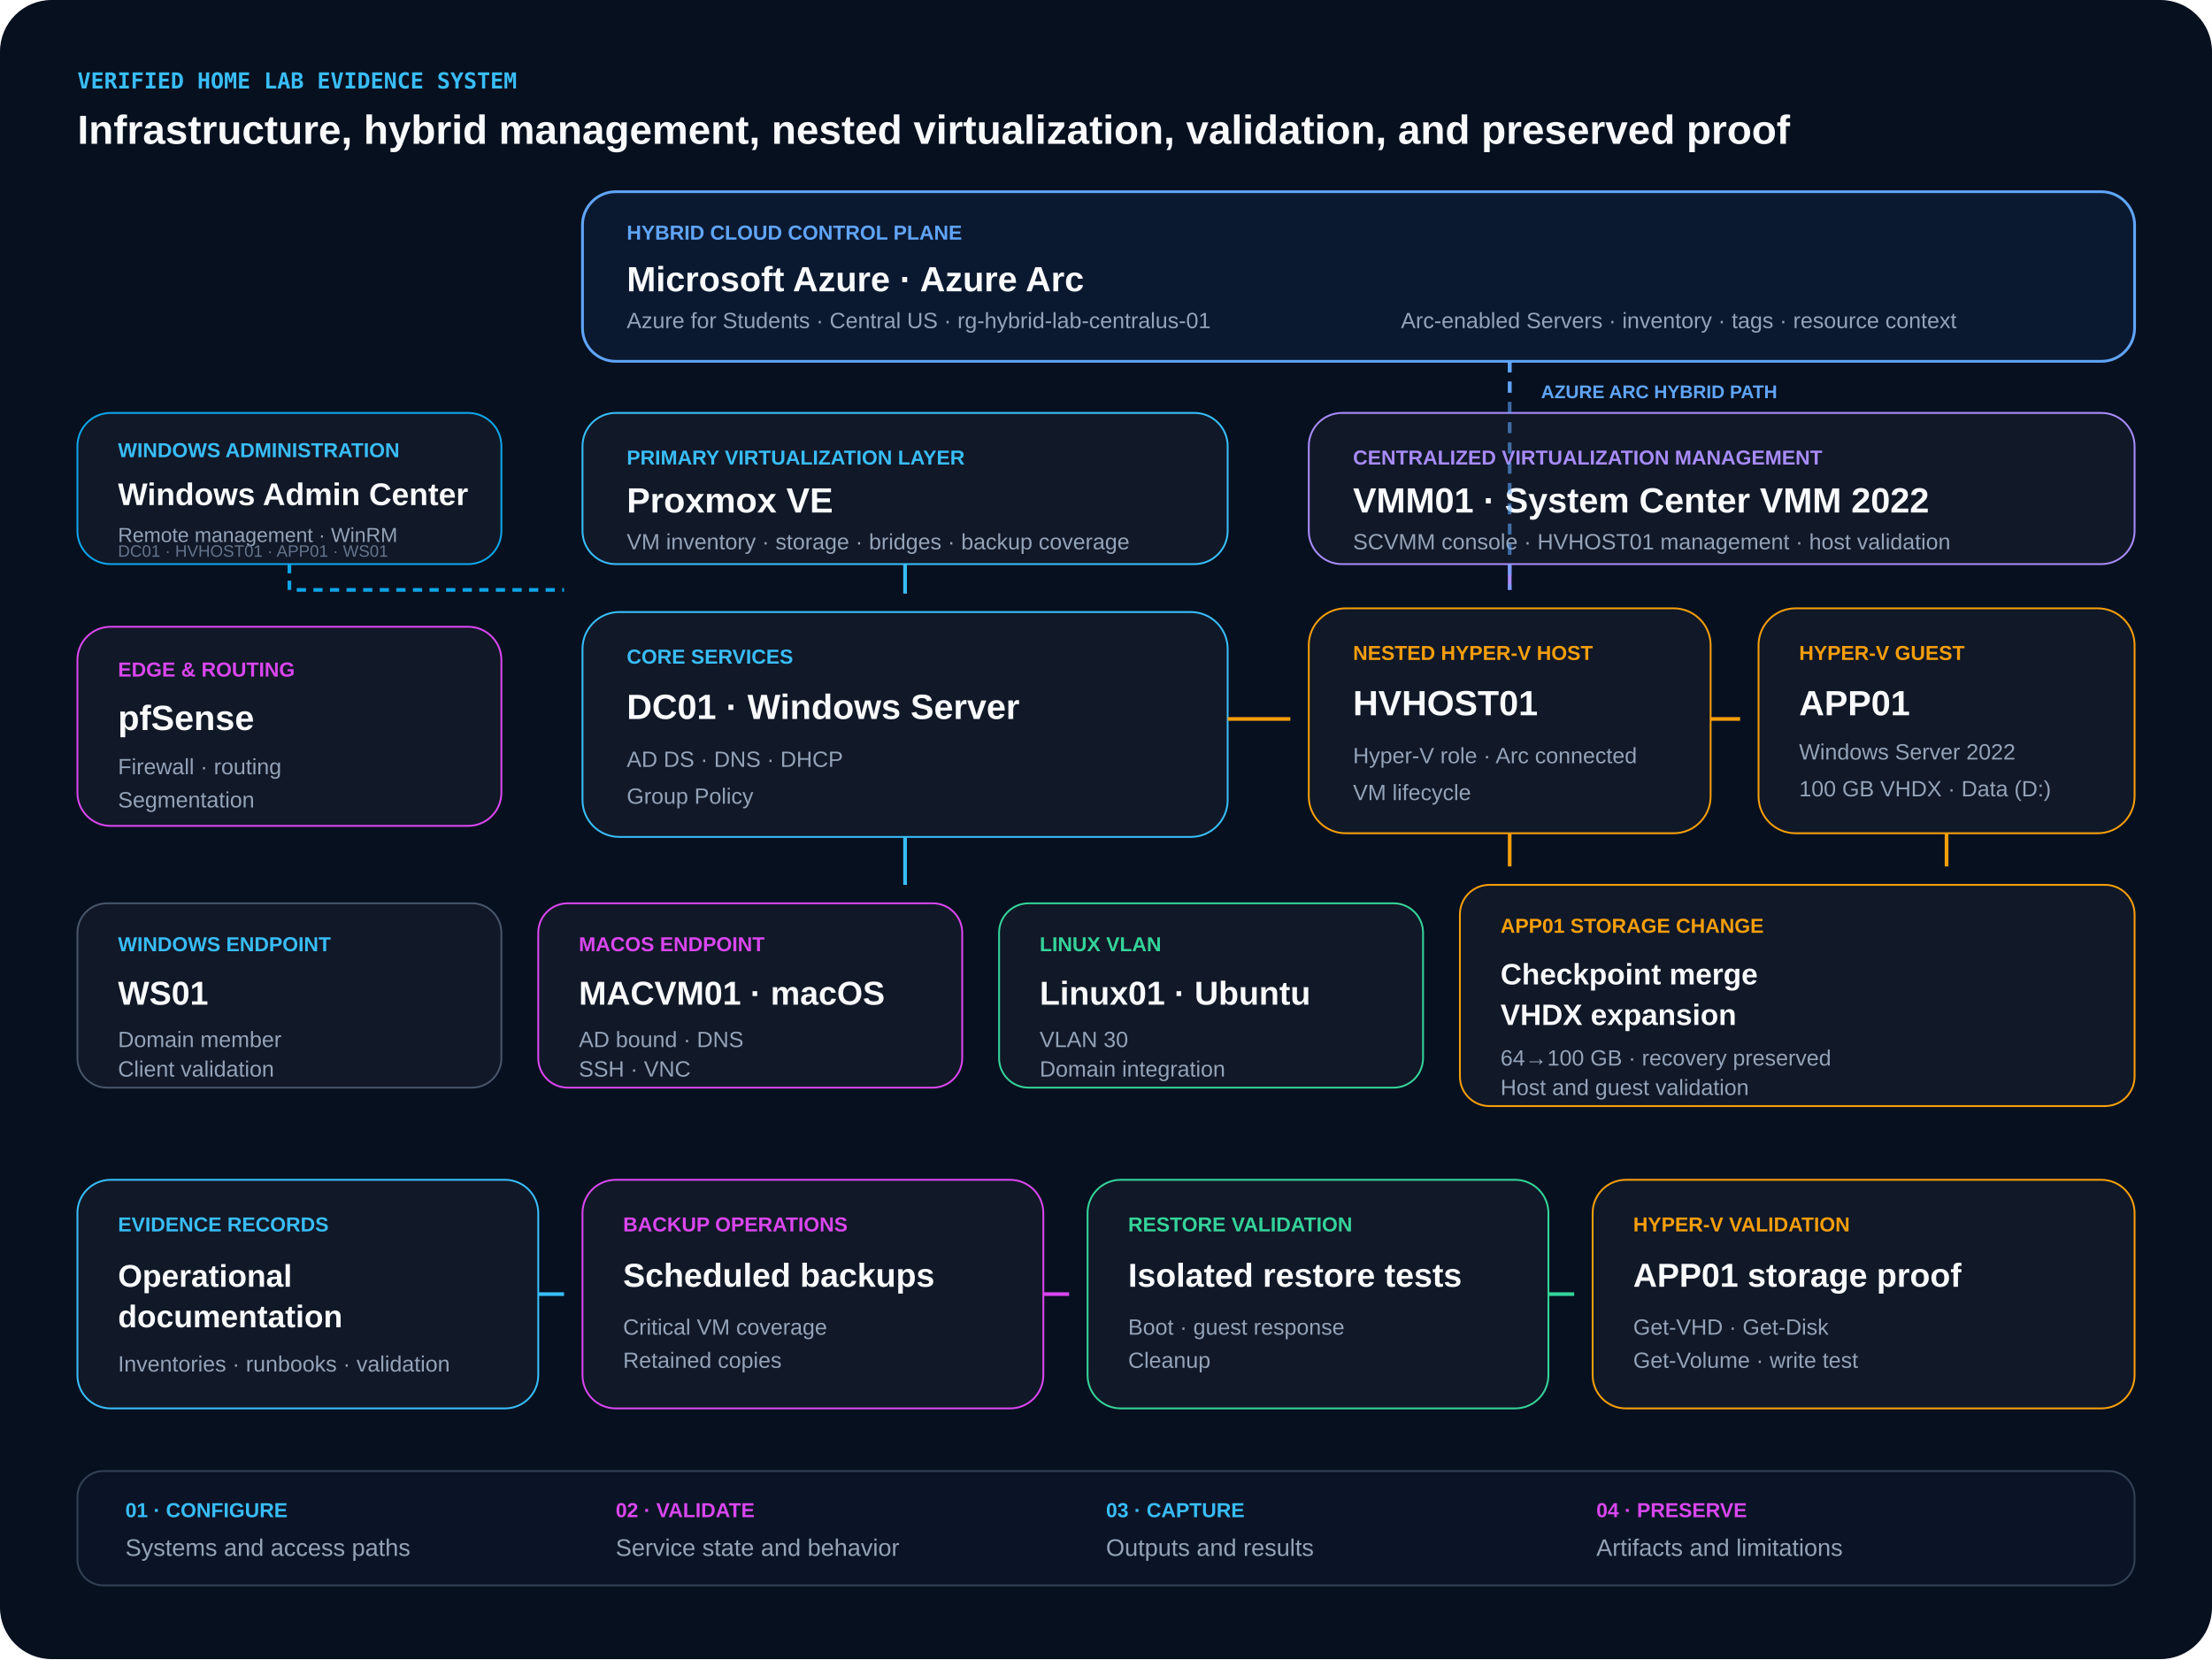
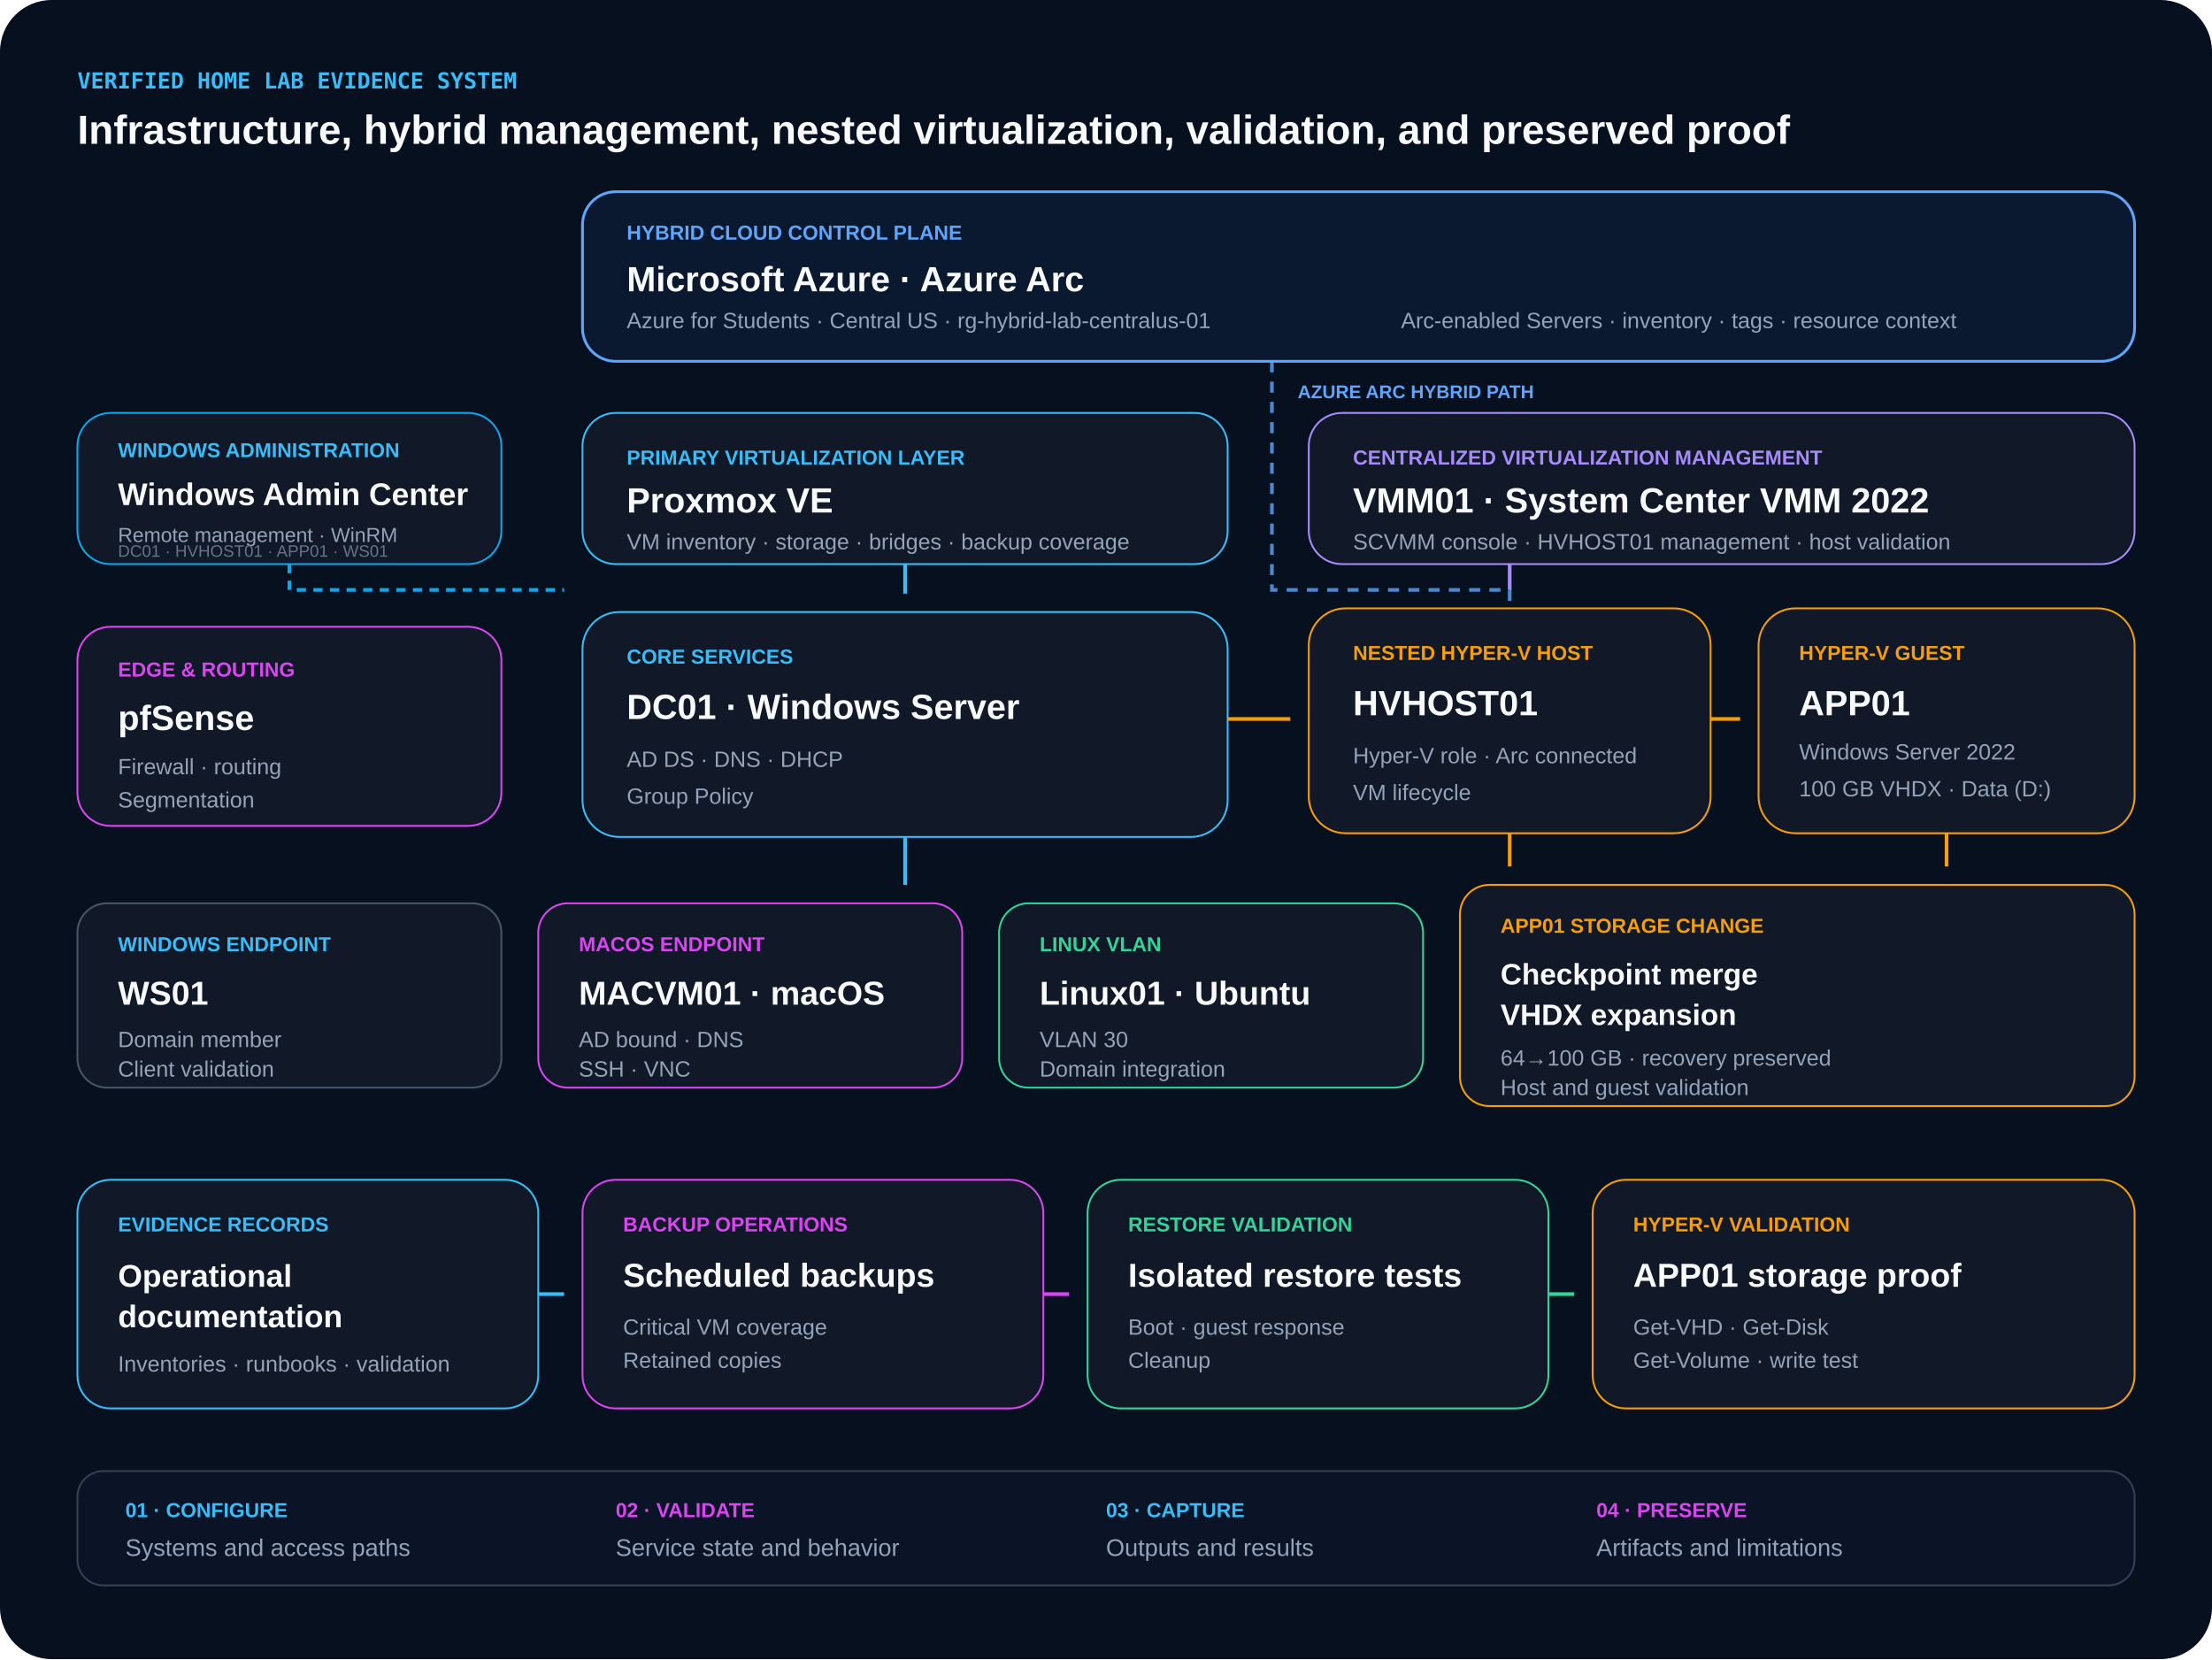
<svg xmlns="http://www.w3.org/2000/svg" viewBox="0 0 1200 900" role="img" aria-labelledby="title desc">
  <rect width="1200" height="900" rx="28" fill="#07101f" />
  <g font-family="Segoe UI,Arial,sans-serif">
    <text x="42" y="48" fill="#38bdf8" font-family="Consolas,monospace" font-size="12" font-weight="700">VERIFIED HOME LAB EVIDENCE SYSTEM</text>
    <text x="42" y="78" fill="#f8fafc" font-size="22" font-weight="700">Infrastructure, hybrid management, nested virtualization, validation, and preserved proof</text>
    <rect x="316" y="104" width="842" height="92" rx="18" fill="#0b1930" stroke="#60a5fa" stroke-width="1.5" />
    <text x="340" y="130" fill="#60a5fa" font-size="11" font-weight="700">HYBRID CLOUD CONTROL PLANE</text>
    <text x="340" y="158" fill="#f8fafc" font-size="19" font-weight="700">Microsoft Azure · Azure Arc</text>
    <text x="340" y="178" fill="#94a3b8" font-size="12">Azure for Students · Central US · rg-hybrid-lab-centralus-01</text>
    <text x="760" y="178" fill="#94a3b8" font-size="12">Arc-enabled Servers · inventory · tags · resource context</text>
    <rect x="42" y="224" width="230" height="82" rx="18" fill="#111827" stroke="#0ea5e9" />
    <text x="64" y="248" fill="#38bdf8" font-size="11" font-weight="700">WINDOWS ADMINISTRATION</text>
    <text x="64" y="274" fill="#f8fafc" font-size="17" font-weight="700">Windows Admin Center</text>
    <text x="64" y="294" fill="#94a3b8" font-size="11">Remote management · WinRM</text>
    <text x="64" y="302" fill="#64748b" font-size="9">DC01 · HVHOST01 · APP01 · WS01</text>
    <rect x="316" y="224" width="350" height="82" rx="18" fill="#111827" stroke="#38bdf8" />
    <text x="340" y="252" fill="#38bdf8" font-size="11" font-weight="700">PRIMARY VIRTUALIZATION LAYER</text>
    <text x="340" y="278" fill="#f8fafc" font-size="19" font-weight="700">Proxmox VE</text>
    <text x="340" y="298" fill="#94a3b8" font-size="12">VM inventory · storage · bridges · backup coverage</text>
    <rect x="710" y="224" width="448" height="82" rx="18" fill="#111827" stroke="#a78bfa" />
    <text x="734" y="252" fill="#a78bfa" font-size="11" font-weight="700">CENTRALIZED VIRTUALIZATION MANAGEMENT</text>
    <text x="734" y="278" fill="#f8fafc" font-size="19" font-weight="700">VMM01 · System Center VMM 2022</text>
    <text x="734" y="298" fill="#94a3b8" font-size="12">SCVMM console · HVHOST01 management · host validation</text>
    <rect x="42" y="340" width="230" height="108" rx="18" fill="#111827" stroke="#d946ef" />
    <text x="64" y="367" fill="#d946ef" font-size="11" font-weight="700">EDGE &amp; ROUTING</text>
    <text x="64" y="396" fill="#f8fafc" font-size="19" font-weight="700">pfSense</text>
    <text x="64" y="420" fill="#94a3b8" font-size="12">Firewall · routing</text>
    <text x="64" y="438" fill="#94a3b8" font-size="12">Segmentation</text>
    <rect x="316" y="332" width="350" height="122" rx="20" fill="#111827" stroke="#38bdf8" />
    <text x="340" y="360" fill="#38bdf8" font-size="11" font-weight="700">CORE SERVICES</text>
    <text x="340" y="390" fill="#f8fafc" font-size="19" font-weight="700">DC01 · Windows Server</text>
    <text x="340" y="416" fill="#94a3b8" font-size="12">AD DS · DNS · DHCP</text>
    <text x="340" y="436" fill="#94a3b8" font-size="12">Group Policy</text>
    <rect x="710" y="330" width="218" height="122" rx="20" fill="#111827" stroke="#f59e0b" />
    <text x="734" y="358" fill="#f59e0b" font-size="11" font-weight="700">NESTED HYPER-V HOST</text>
    <text x="734" y="388" fill="#f8fafc" font-size="19" font-weight="700">HVHOST01</text>
    <text x="734" y="414" fill="#94a3b8" font-size="12">Hyper-V role · Arc connected</text>
    <text x="734" y="434" fill="#94a3b8" font-size="12">VM lifecycle</text>
    <rect x="954" y="330" width="204" height="122" rx="20" fill="#111827" stroke="#f59e0b" />
    <text x="976" y="358" fill="#f59e0b" font-size="11" font-weight="700">HYPER-V GUEST</text>
    <text x="976" y="388" fill="#f8fafc" font-size="19" font-weight="700">APP01</text>
    <text x="976" y="412" fill="#94a3b8" font-size="12">Windows Server 2022</text>
    <text x="976" y="432" fill="#94a3b8" font-size="12">100 GB VHDX · Data (D:)</text>
    <rect x="42" y="490" width="230" height="100" rx="16" fill="#111827" stroke="#475569" />
    <text x="64" y="516" fill="#38bdf8" font-size="11" font-weight="700">WINDOWS ENDPOINT</text>
    <text x="64" y="545" fill="#f8fafc" font-size="18" font-weight="700">WS01</text>
    <text x="64" y="568" fill="#94a3b8" font-size="12">Domain member</text>
    <text x="64" y="584" fill="#94a3b8" font-size="12">Client validation</text>
    <rect x="292" y="490" width="230" height="100" rx="16" fill="#111827" stroke="#d946ef" />
    <text x="314" y="516" fill="#d946ef" font-size="11" font-weight="700">MACOS ENDPOINT</text>
    <text x="314" y="545" fill="#f8fafc" font-size="18" font-weight="700">MACVM01 · macOS</text>
    <text x="314" y="568" fill="#94a3b8" font-size="12">AD bound · DNS</text>
    <text x="314" y="584" fill="#94a3b8" font-size="12">SSH · VNC</text>
    <rect x="542" y="490" width="230" height="100" rx="16" fill="#111827" stroke="#34d399" />
    <text x="564" y="516" fill="#34d399" font-size="11" font-weight="700">LINUX VLAN</text>
    <text x="564" y="545" fill="#f8fafc" font-size="18" font-weight="700">Linux01 · Ubuntu</text>
    <text x="564" y="568" fill="#94a3b8" font-size="12">VLAN 30</text>
    <text x="564" y="584" fill="#94a3b8" font-size="12">Domain integration</text>
    <rect x="792" y="480" width="366" height="120" rx="16" fill="#111827" stroke="#f59e0b" />
    <text x="814" y="506" fill="#f59e0b" font-size="11" font-weight="700">APP01 STORAGE CHANGE</text>
    <text x="814" y="534" fill="#f8fafc" font-size="16" font-weight="700">Checkpoint merge</text>
    <text x="814" y="556" fill="#f8fafc" font-size="16" font-weight="700">VHDX expansion</text>
    <text x="814" y="578" fill="#94a3b8" font-size="12">64→100 GB · recovery preserved</text>
    <text x="814" y="594" fill="#94a3b8" font-size="12">Host and guest validation</text>
    <rect x="42" y="640" width="250" height="124" rx="18" fill="#111827" stroke="#38bdf8" />
    <text x="64" y="668" fill="#38bdf8" font-size="11" font-weight="700">EVIDENCE RECORDS</text>
    <text x="64" y="698" fill="#f8fafc" font-size="17" font-weight="700">Operational</text>
    <text x="64" y="720" fill="#f8fafc" font-size="17" font-weight="700">documentation</text>
    <text x="64" y="744" fill="#94a3b8" font-size="12">Inventories · runbooks · validation</text>
    <rect x="316" y="640" width="250" height="124" rx="18" fill="#111827" stroke="#d946ef" />
    <text x="338" y="668" fill="#d946ef" font-size="11" font-weight="700">BACKUP OPERATIONS</text>
    <text x="338" y="698" fill="#f8fafc" font-size="18" font-weight="700">Scheduled backups</text>
    <text x="338" y="724" fill="#94a3b8" font-size="12">Critical VM coverage</text>
    <text x="338" y="742" fill="#94a3b8" font-size="12">Retained copies</text>
    <rect x="590" y="640" width="250" height="124" rx="18" fill="#111827" stroke="#34d399" />
    <text x="612" y="668" fill="#34d399" font-size="11" font-weight="700">RESTORE VALIDATION</text>
    <text x="612" y="698" fill="#f8fafc" font-size="18" font-weight="700">Isolated restore tests</text>
    <text x="612" y="724" fill="#94a3b8" font-size="12">Boot · guest response</text>
    <text x="612" y="742" fill="#94a3b8" font-size="12">Cleanup</text>
    <rect x="864" y="640" width="294" height="124" rx="18" fill="#111827" stroke="#f59e0b" />
    <text x="886" y="668" fill="#f59e0b" font-size="11" font-weight="700">HYPER-V VALIDATION</text>
    <text x="886" y="698" fill="#f8fafc" font-size="18" font-weight="700">APP01 storage proof</text>
    <text x="886" y="724" fill="#94a3b8" font-size="12">Get-VHD · Get-Disk</text>
    <text x="886" y="742" fill="#94a3b8" font-size="12">Get-Volume · write test</text>
    <g stroke-width="2" fill="none">
      <path d="M157 306V320H306" stroke="#0ea5e9" stroke-dasharray="5 4" />
      <path d="M491 306V322" stroke="#38bdf8" />
      <path d="M819 306V320" stroke="#a78bfa" />
      <path d="M666 390H700" stroke="#f59e0b" />
      <path d="M928 390H944" stroke="#f59e0b" />
      <path d="M491 454V480" stroke="#38bdf8" />
      <path d="M819 452V470" stroke="#f59e0b" />
      <path d="M1056 452V470" stroke="#f59e0b" />
      <path d="M292 702H306" stroke="#38bdf8" />
      <path d="M566 702H580" stroke="#d946ef" />
      <path d="M840 702H854" stroke="#34d399" />
-       <path d="M819 196V214" stroke="#60a5fa" stroke-dasharray="6 5" />
-       <path d="M819 196V320" stroke="#60a5fa" stroke-opacity="0.6" stroke-dasharray="6 5" />
+       <path d="M690 196V320H819V330" stroke="#60a5fa" stroke-opacity="0.8" stroke-dasharray="6 5" />
    </g>
-     <text x="836" y="216" fill="#60a5fa" font-size="10" font-weight="700">AZURE ARC HYBRID PATH</text>
+     <text x="704" y="216" fill="#60a5fa" font-size="10" font-weight="700">AZURE ARC HYBRID PATH</text>
    <rect x="42" y="798" width="1116" height="62" rx="14" fill="#0b1426" stroke="#334155" />
    <text x="68" y="823" fill="#38bdf8" font-size="11" font-weight="700">01 · CONFIGURE</text>
    <text x="68" y="844" fill="#94a3b8" font-size="13">Systems and access paths</text>
    <text x="334" y="823" fill="#d946ef" font-size="11" font-weight="700">02 · VALIDATE</text>
    <text x="334" y="844" fill="#94a3b8" font-size="13">Service state and behavior</text>
    <text x="600" y="823" fill="#38bdf8" font-size="11" font-weight="700">03 · CAPTURE</text>
    <text x="600" y="844" fill="#94a3b8" font-size="13">Outputs and results</text>
    <text x="866" y="823" fill="#d946ef" font-size="11" font-weight="700">04 · PRESERVE</text>
    <text x="866" y="844" fill="#94a3b8" font-size="13">Artifacts and limitations</text>
  </g>
</svg>
